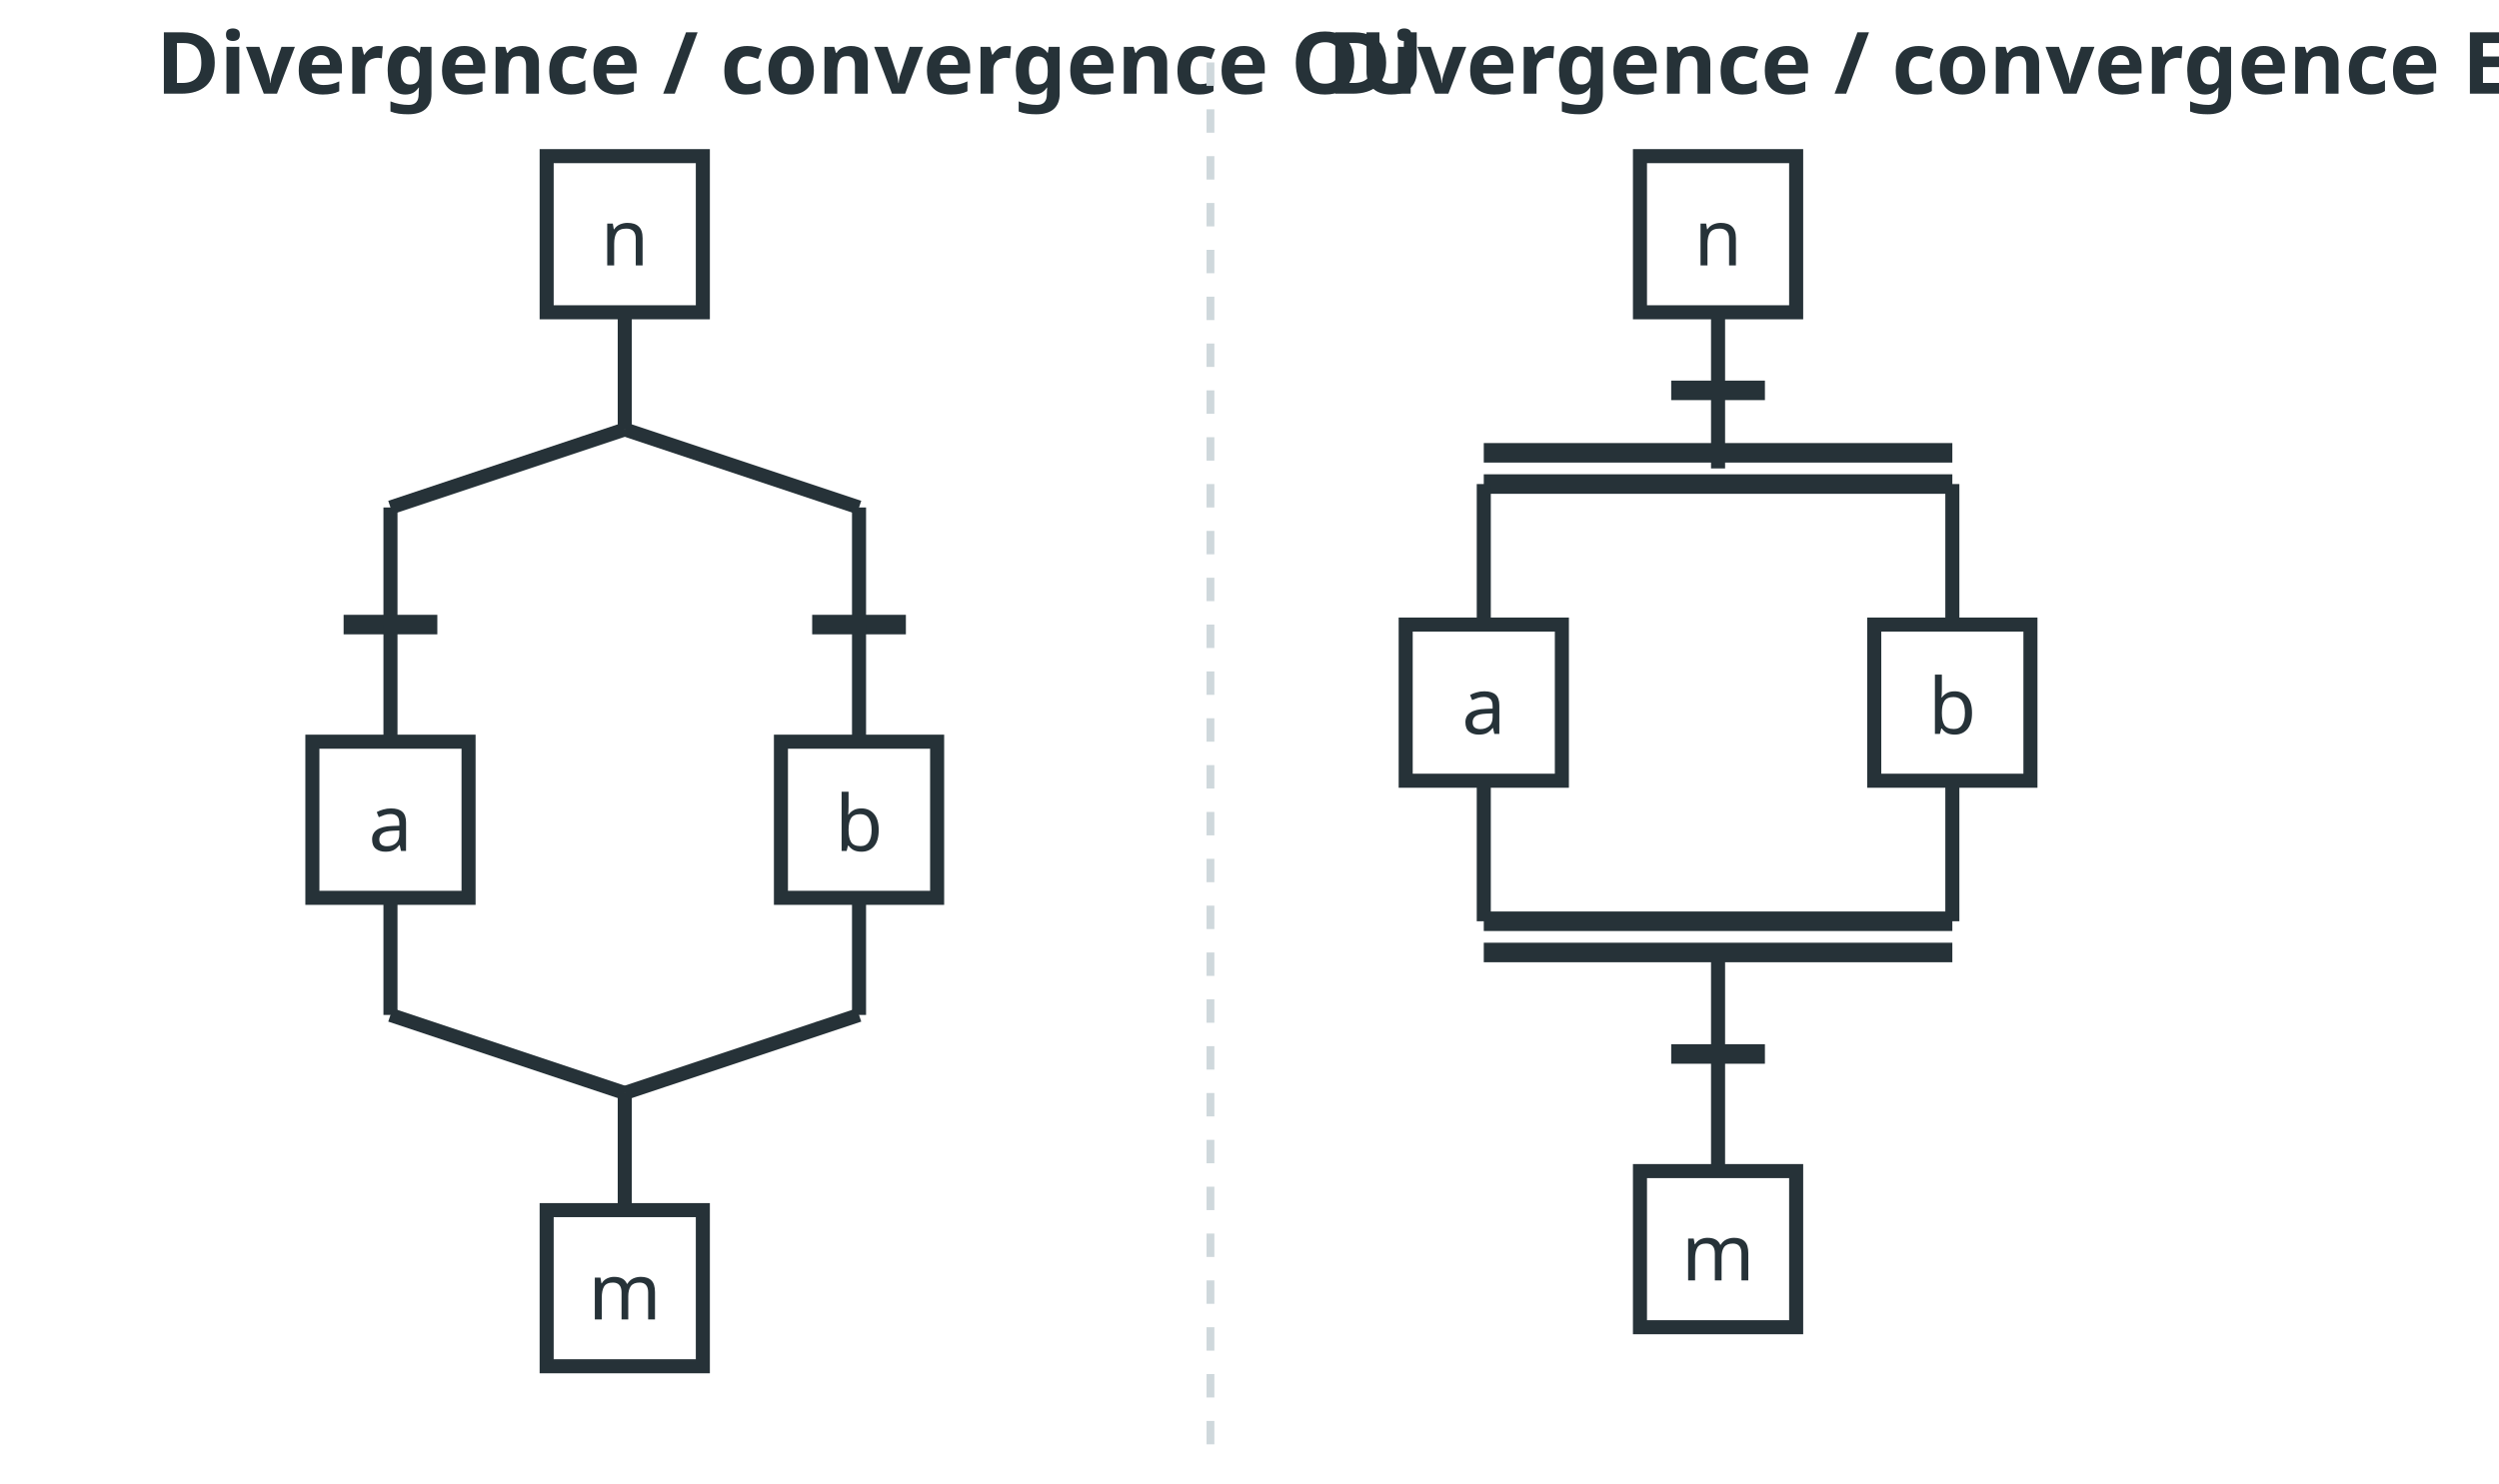
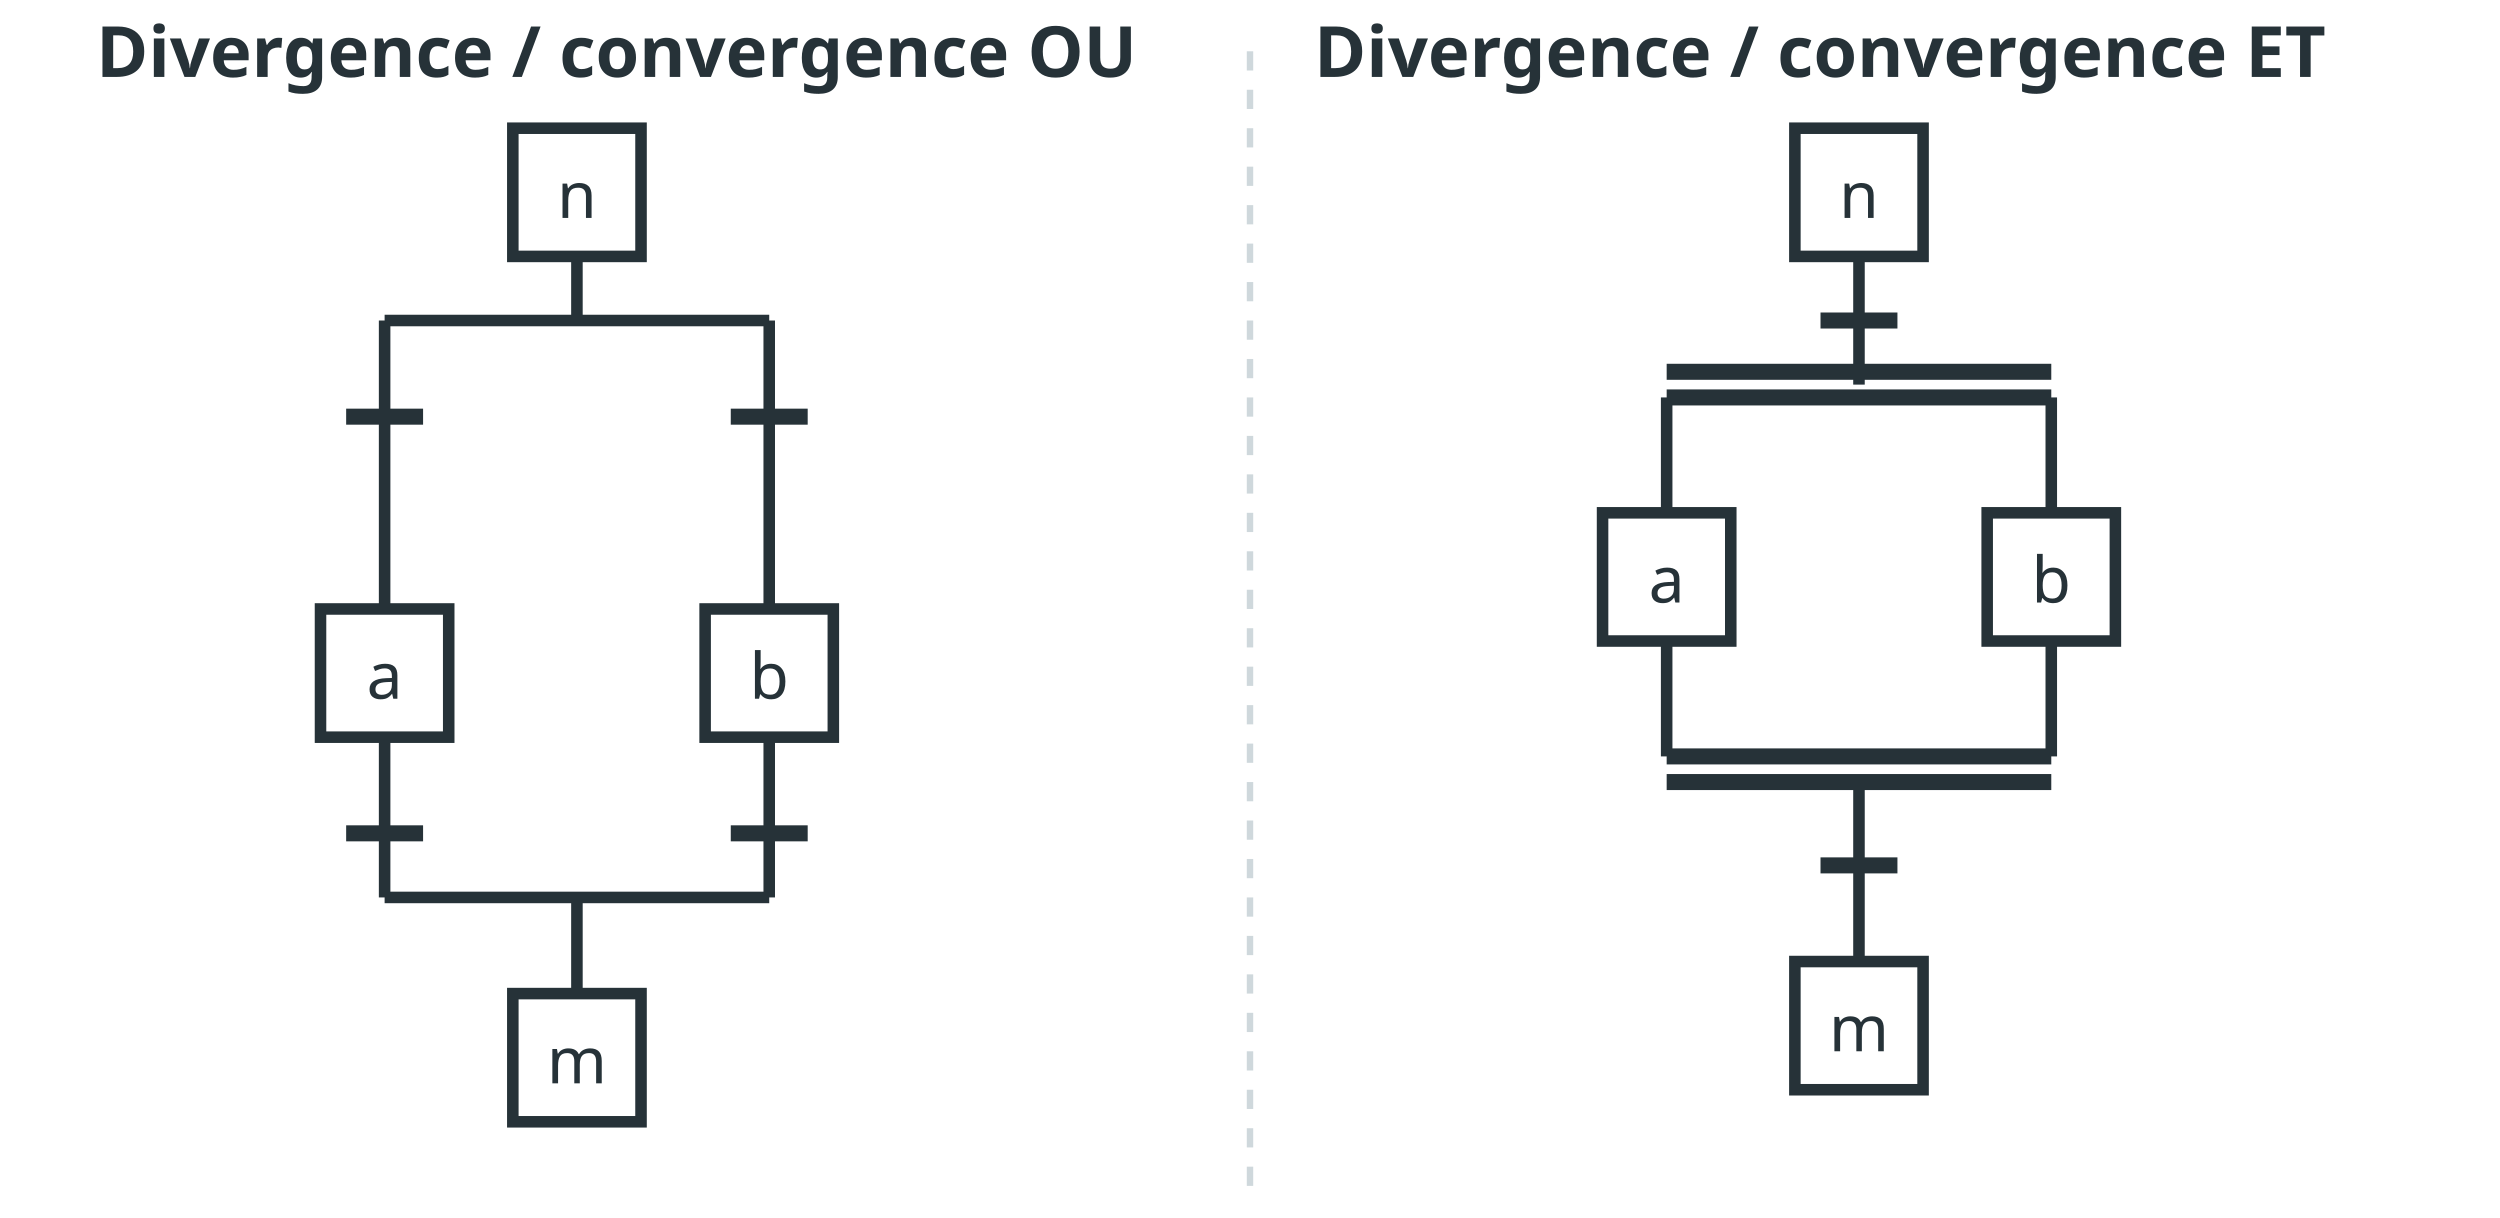
- <svg xmlns="http://www.w3.org/2000/svg" viewBox="0 0 320 190" font-family="sans-serif">
-   <text x="20" y="12" font-size="11" font-weight="bold" fill="#263238">Divergence / convergence OU</text>
-   <text x="170" y="12" font-size="11" font-weight="bold" fill="#263238">Divergence / convergence ET</text>
-   <line x1="155" y1="8" x2="155" y2="185" stroke="#cfd8dc" stroke-width="1" stroke-dasharray="3,3" />
+ <svg xmlns="http://www.w3.org/2000/svg" viewBox="0 0 390 190" font-family="sans-serif">
+   <text x="15" y="12" font-size="11" font-weight="bold" fill="#263238">Divergence / convergence OU</text>
+   <text x="205" y="12" font-size="11" font-weight="bold" fill="#263238">Divergence / convergence ET</text>
+   <line x1="195" y1="8" x2="195" y2="185" stroke="#cfd8dc" stroke-width="1" stroke-dasharray="3,3" />
  <g stroke="#263238" stroke-width="1.8" fill="none">
-     <rect x="70" y="20" width="20" height="20" />
-     <line x1="80" y1="40" x2="80" y2="55" />
-     <line x1="80" y1="55" x2="50" y2="65" />
-     <line x1="80" y1="55" x2="110" y2="65" />
-     <line x1="50" y1="65" x2="50" y2="80" />
-     <line x1="110" y1="65" x2="110" y2="80" />
-     <line x1="44" y1="80" x2="56" y2="80" stroke-width="2.5" />
-     <line x1="104" y1="80" x2="116" y2="80" stroke-width="2.5" />
-     <line x1="50" y1="80" x2="50" y2="95" />
-     <line x1="110" y1="80" x2="110" y2="95" />
-     <rect x="40" y="95" width="20" height="20" />
-     <rect x="100" y="95" width="20" height="20" />
-     <line x1="50" y1="115" x2="50" y2="130" />
-     <line x1="110" y1="115" x2="110" y2="130" />
-     <line x1="50" y1="130" x2="80" y2="140" />
-     <line x1="110" y1="130" x2="80" y2="140" />
-     <line x1="80" y1="140" x2="80" y2="155" />
-     <rect x="70" y="155" width="20" height="20" />
+     <rect x="80" y="20" width="20" height="20" />
+     <line x1="90" y1="40" x2="90" y2="50" />
+     <line x1="60" y1="50" x2="120" y2="50" />
+     <line x1="60" y1="50" x2="60" y2="65" />
+     <line x1="120" y1="50" x2="120" y2="65" />
+     <line x1="54" y1="65" x2="66" y2="65" stroke-width="2.5" />
+     <line x1="114" y1="65" x2="126" y2="65" stroke-width="2.5" />
+     <line x1="60" y1="65" x2="60" y2="95" />
+     <line x1="120" y1="65" x2="120" y2="95" />
+     <rect x="50" y="95" width="20" height="20" />
+     <rect x="110" y="95" width="20" height="20" />
+     <line x1="60" y1="115" x2="60" y2="130" />
+     <line x1="120" y1="115" x2="120" y2="130" />
+     <line x1="54" y1="130" x2="66" y2="130" stroke-width="2.5" />
+     <line x1="114" y1="130" x2="126" y2="130" stroke-width="2.5" />
+     <line x1="60" y1="130" x2="60" y2="140" />
+     <line x1="120" y1="130" x2="120" y2="140" />
+     <line x1="60" y1="140" x2="120" y2="140" />
+     <line x1="90" y1="140" x2="90" y2="155" />
+     <rect x="80" y="155" width="20" height="20" />
  </g>
  <g font-size="10" fill="#263238" text-anchor="middle">
-     <text x="80" y="34">n</text>
-     <text x="50" y="109">a</text>
-     <text x="110" y="109">b</text>
-     <text x="80" y="169">m</text>
+     <text x="90" y="34">n</text>
+     <text x="60" y="109">a</text>
+     <text x="120" y="109">b</text>
+     <text x="90" y="169">m</text>
  </g>
  <g stroke="#263238" stroke-width="1.8" fill="none">
-     <rect x="210" y="20" width="20" height="20" />
-     <line x1="220" y1="40" x2="220" y2="60" />
-     <line x1="214" y1="50" x2="226" y2="50" stroke-width="2.5" />
-     <line x1="190" y1="58" x2="250" y2="58" stroke-width="2.5" />
-     <line x1="190" y1="62" x2="250" y2="62" stroke-width="2.5" />
-     <line x1="190" y1="62" x2="190" y2="80" />
-     <line x1="250" y1="62" x2="250" y2="80" />
-     <rect x="180" y="80" width="20" height="20" />
-     <rect x="240" y="80" width="20" height="20" />
-     <line x1="190" y1="100" x2="190" y2="118" />
-     <line x1="250" y1="100" x2="250" y2="118" />
-     <line x1="190" y1="118" x2="250" y2="118" stroke-width="2.5" />
-     <line x1="190" y1="122" x2="250" y2="122" stroke-width="2.5" />
-     <line x1="220" y1="122" x2="220" y2="135" />
-     <line x1="214" y1="135" x2="226" y2="135" stroke-width="2.5" />
-     <line x1="220" y1="135" x2="220" y2="150" />
-     <rect x="210" y="150" width="20" height="20" />
+     <rect x="280" y="20" width="20" height="20" />
+     <line x1="290" y1="40" x2="290" y2="60" />
+     <line x1="284" y1="50" x2="296" y2="50" stroke-width="2.5" />
+     <line x1="260" y1="58" x2="320" y2="58" stroke-width="2.5" />
+     <line x1="260" y1="62" x2="320" y2="62" stroke-width="2.5" />
+     <line x1="260" y1="62" x2="260" y2="80" />
+     <line x1="320" y1="62" x2="320" y2="80" />
+     <rect x="250" y="80" width="20" height="20" />
+     <rect x="310" y="80" width="20" height="20" />
+     <line x1="260" y1="100" x2="260" y2="118" />
+     <line x1="320" y1="100" x2="320" y2="118" />
+     <line x1="260" y1="118" x2="320" y2="118" stroke-width="2.5" />
+     <line x1="260" y1="122" x2="320" y2="122" stroke-width="2.5" />
+     <line x1="290" y1="122" x2="290" y2="135" />
+     <line x1="284" y1="135" x2="296" y2="135" stroke-width="2.5" />
+     <line x1="290" y1="135" x2="290" y2="150" />
+     <rect x="280" y="150" width="20" height="20" />
  </g>
  <g font-size="10" fill="#263238" text-anchor="middle">
-     <text x="220" y="34">n</text>
-     <text x="190" y="94">a</text>
-     <text x="250" y="94">b</text>
-     <text x="220" y="164">m</text>
+     <text x="290" y="34">n</text>
+     <text x="260" y="94">a</text>
+     <text x="320" y="94">b</text>
+     <text x="290" y="164">m</text>
  </g>
</svg>
